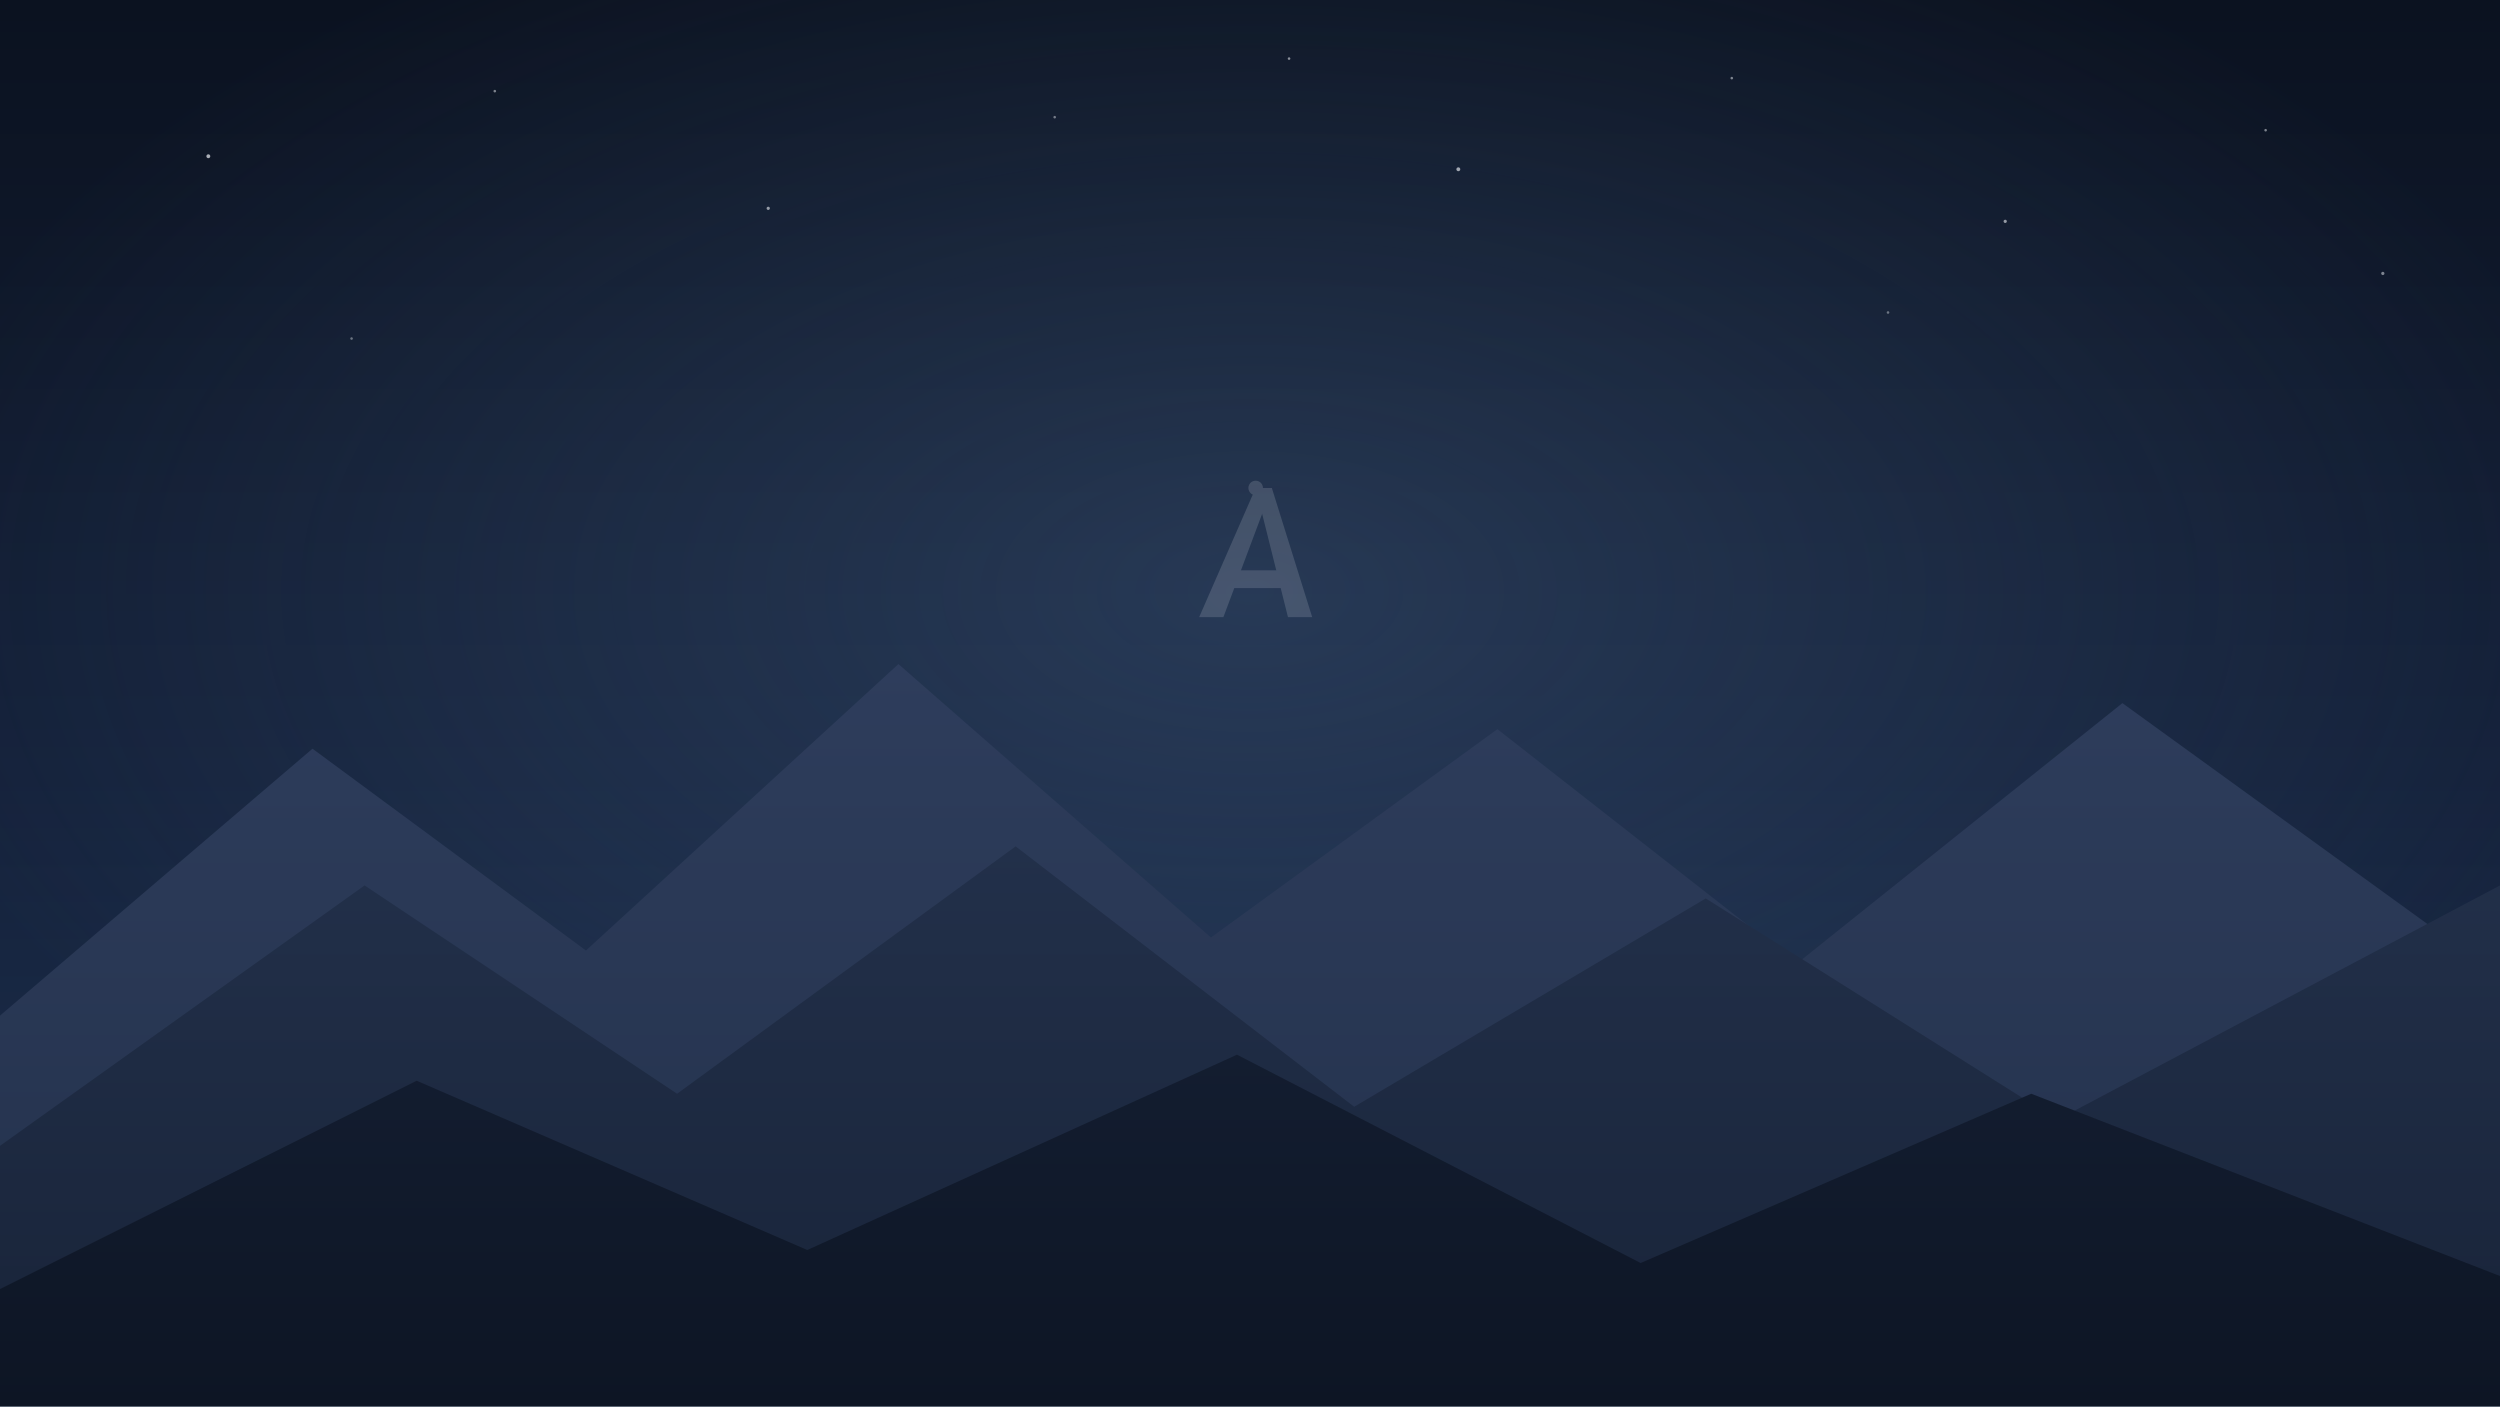
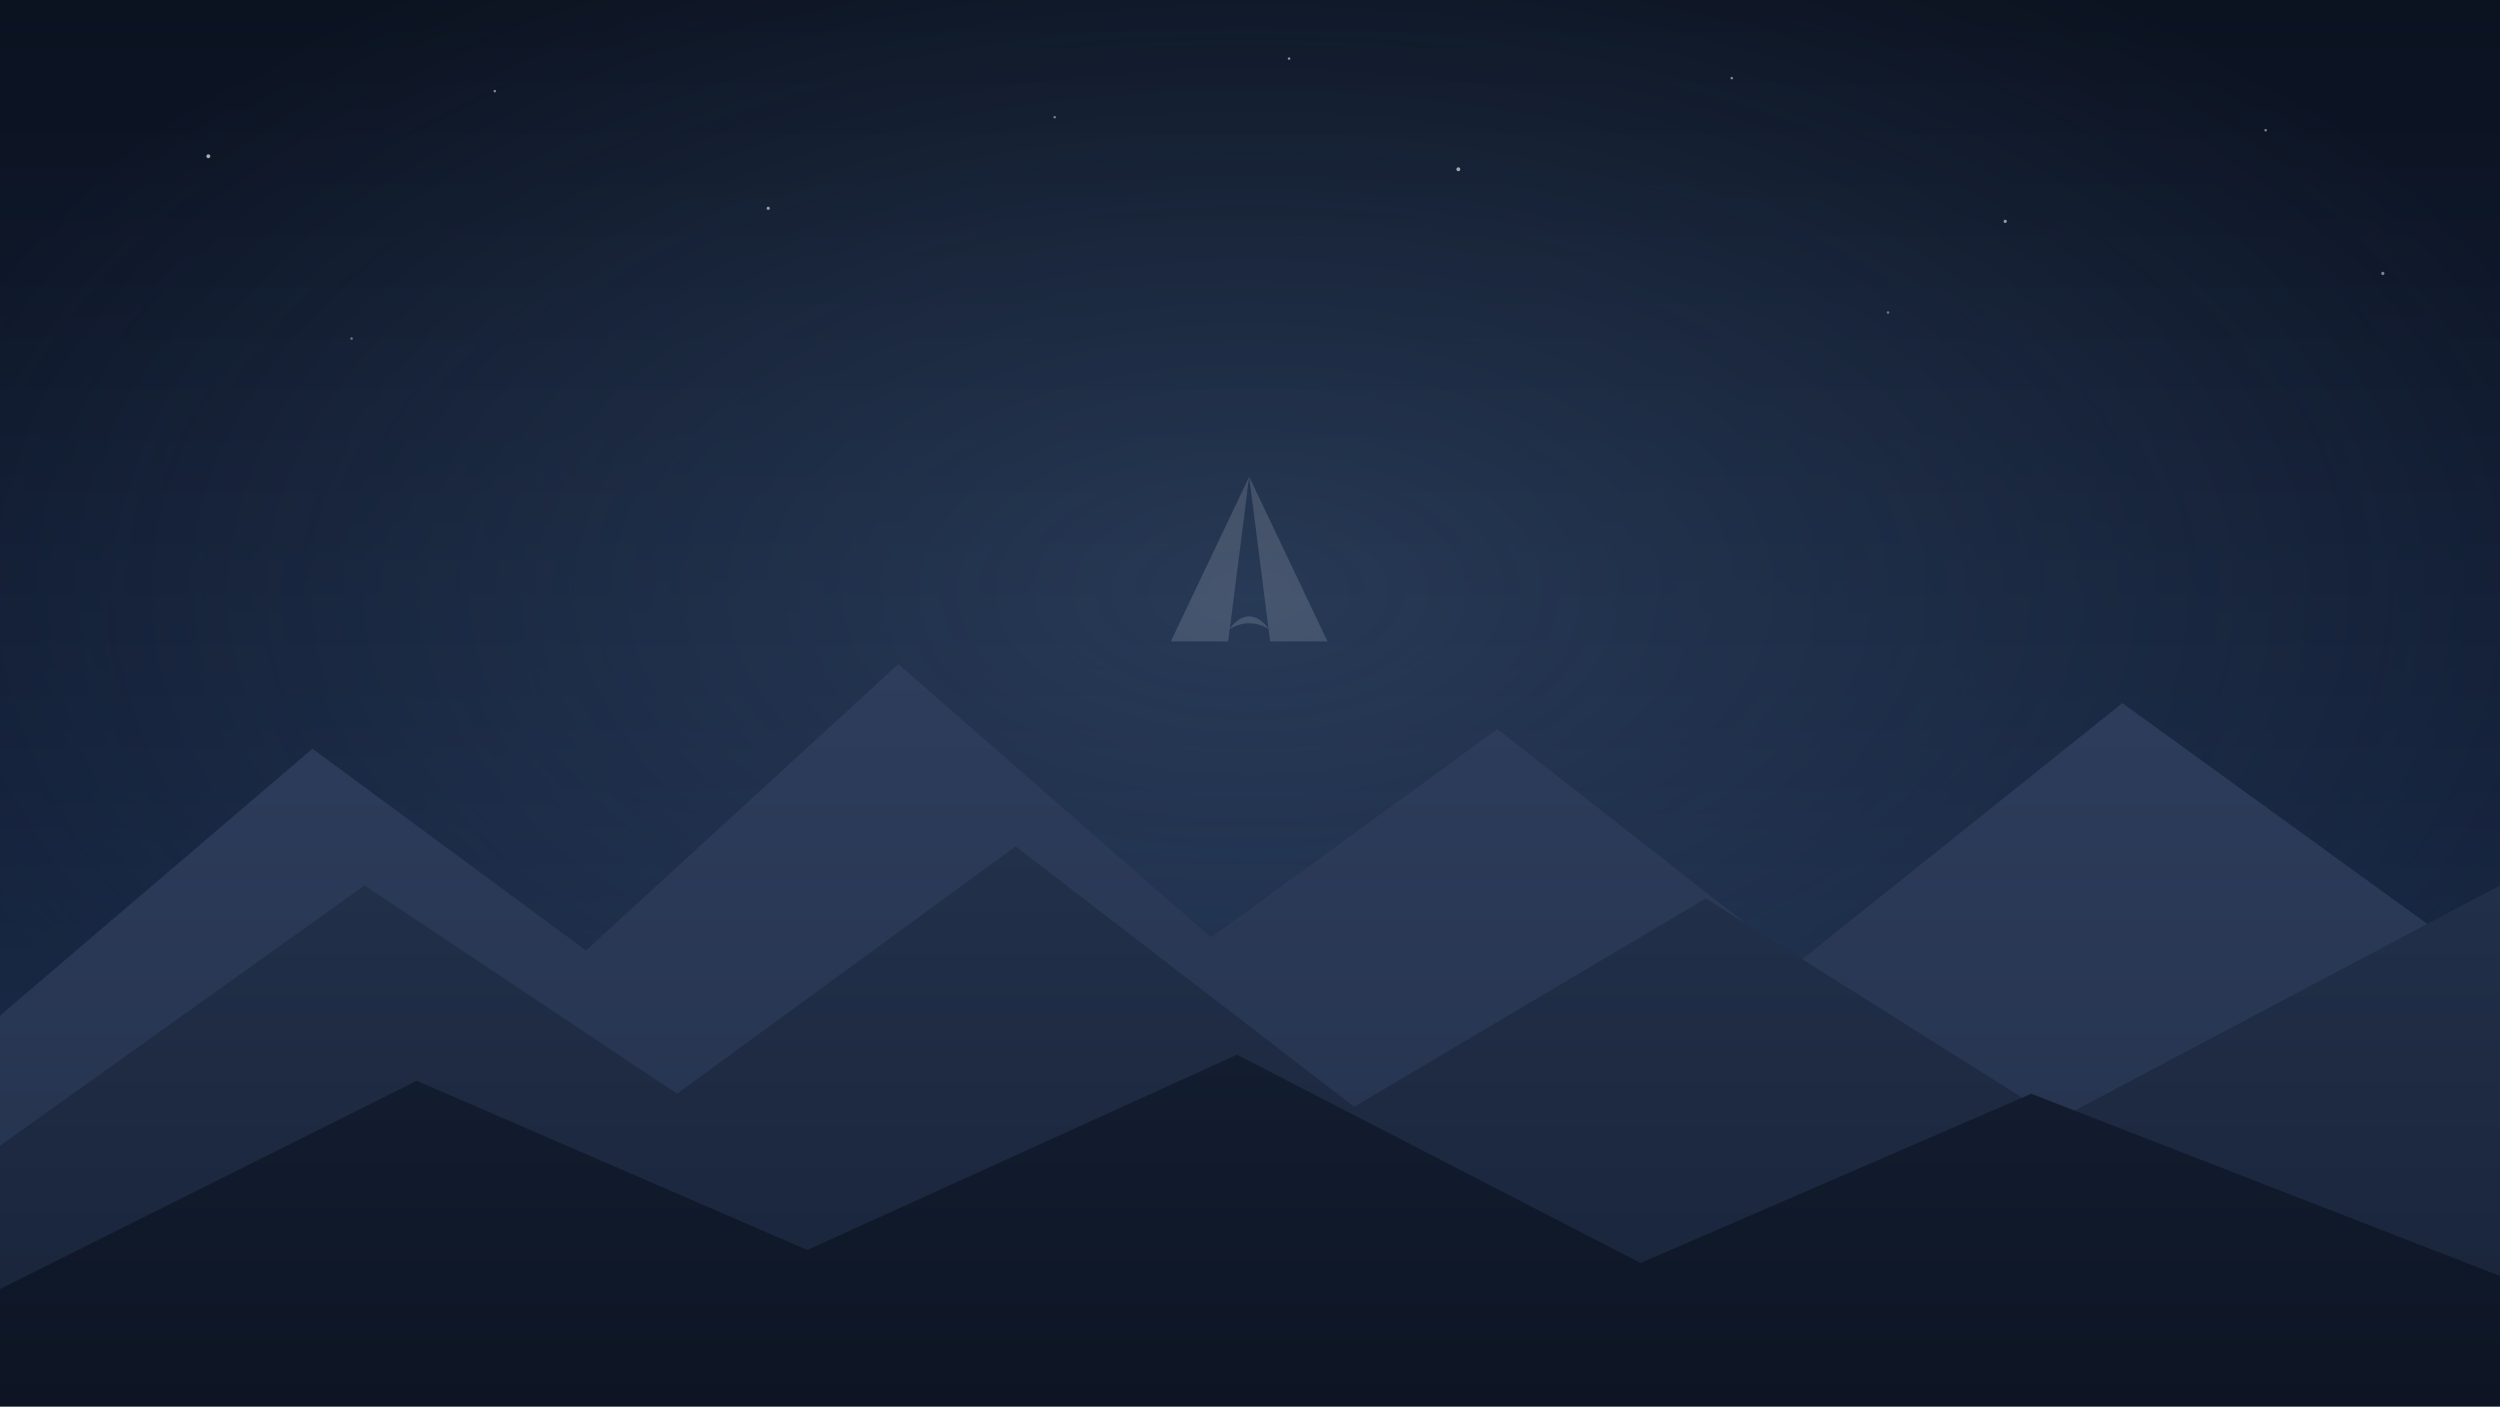
<svg xmlns="http://www.w3.org/2000/svg" width="3840" height="2160" viewBox="0 0 3840 2160">
  <defs>
    <linearGradient id="sky" x1="0" y1="0" x2="0" y2="1">
      <stop offset="0" stop-color="#0B1220" />
      <stop offset="0.55" stop-color="#14213A" />
      <stop offset="1" stop-color="#1E3251" />
    </linearGradient>
    <linearGradient id="ridge1" x1="0" y1="0" x2="0" y2="1">
      <stop offset="0" stop-color="#2E3D5C" />
      <stop offset="1" stop-color="#22304A" />
    </linearGradient>
    <linearGradient id="ridge2" x1="0" y1="0" x2="0" y2="1">
      <stop offset="0" stop-color="#22304A" />
      <stop offset="1" stop-color="#182338" />
    </linearGradient>
    <linearGradient id="ridge3" x1="0" y1="0" x2="0" y2="1">
      <stop offset="0" stop-color="#131D30" />
      <stop offset="1" stop-color="#0D1524" />
    </linearGradient>
    <radialGradient id="glow" cx="0.5" cy="0.42" r="0.55">
      <stop offset="0" stop-color="#5E81AC" stop-opacity="0.28" />
      <stop offset="1" stop-color="#5E81AC" stop-opacity="0" />
    </radialGradient>
  </defs>
  <rect width="3840" height="2160" fill="url(#sky)" />
  <rect width="3840" height="2160" fill="url(#glow)" />
  <g fill="#ECEFF4">
    <circle cx="320" cy="240" r="3" opacity="0.7" />
    <circle cx="760" cy="140" r="2" opacity="0.5" />
    <circle cx="1180" cy="320" r="2.5" opacity="0.6" />
    <circle cx="1620" cy="180" r="2" opacity="0.45" />
    <circle cx="2240" cy="260" r="3" opacity="0.65" />
    <circle cx="2660" cy="120" r="2" opacity="0.5" />
    <circle cx="3080" cy="340" r="2.5" opacity="0.6" />
    <circle cx="3480" cy="200" r="2" opacity="0.5" />
    <circle cx="540" cy="520" r="2" opacity="0.4" />
    <circle cx="1980" cy="90" r="2" opacity="0.55" />
    <circle cx="2900" cy="480" r="2" opacity="0.4" />
    <circle cx="3660" cy="420" r="2.5" opacity="0.5" />
  </g>
-   <g transform="translate(1770,690) scale(0.62)" opacity="0.16" fill="#ECEFF4">
-     <polygon points="256,96 296,96 176,416 116,416" />
-     <polygon points="256,96 296,96 396,416 336,416" />
-     <polygon points="208,300 322,300 340,344 190,344" />
-     <circle cx="256" cy="96" r="18" />
+   <g transform="translate(1760,700) scale(0.62)" opacity="0.16" fill="#ECEFF4">
+     <polygon points="256,52 62,460 204,460" />
+     <polygon points="256,52 450,460 308,460" />
+     <path d="M206 430 Q256 366 306 430 Q256 400 206 430 Z" />
  </g>
  <polygon fill="url(#ridge1)" points="0,1560 480,1150 900,1460 1380,1020 1860,1440 2300,1120 2760,1480 3260,1080 3840,1500 3840,2160 0,2160" />
  <polygon fill="url(#ridge2)" points="0,1760 560,1360 1040,1680 1560,1300 2080,1700 2620,1380 3160,1720 3840,1360 3840,2160 0,2160" />
  <polygon fill="url(#ridge3)" points="0,1980 640,1660 1240,1920 1900,1620 2520,1940 3120,1680 3840,1960 3840,2160 0,2160" />
</svg>
